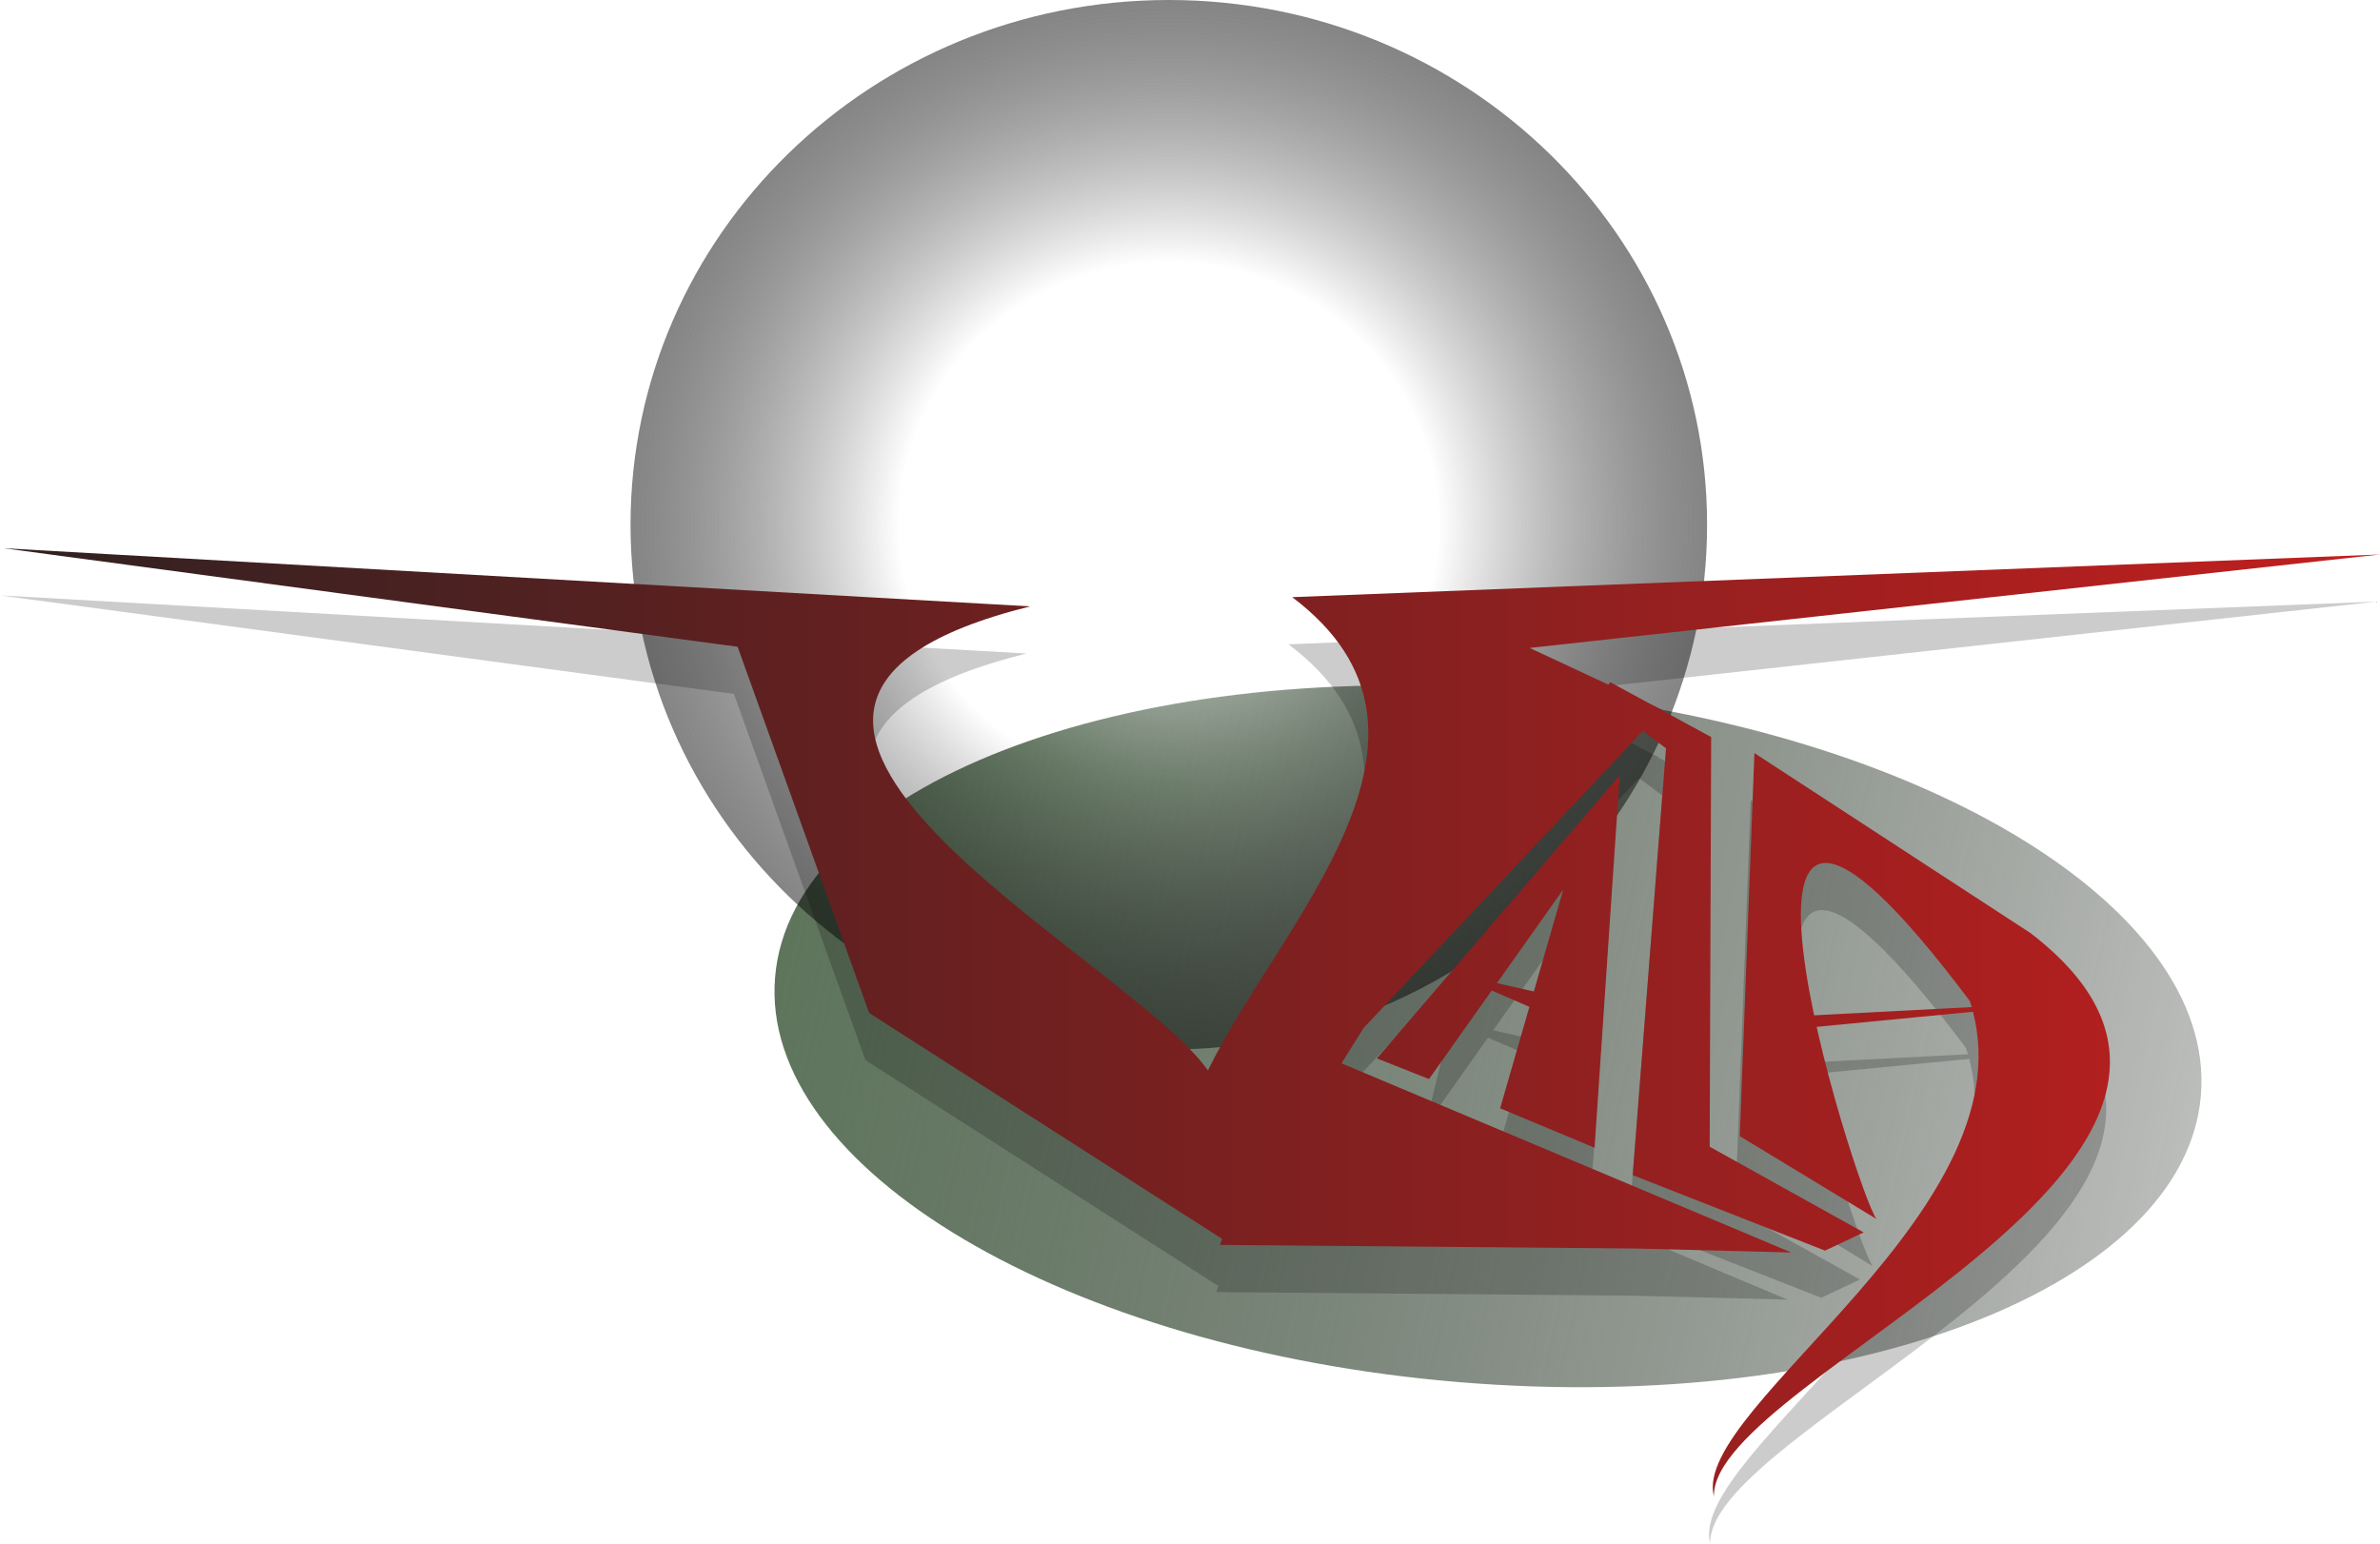
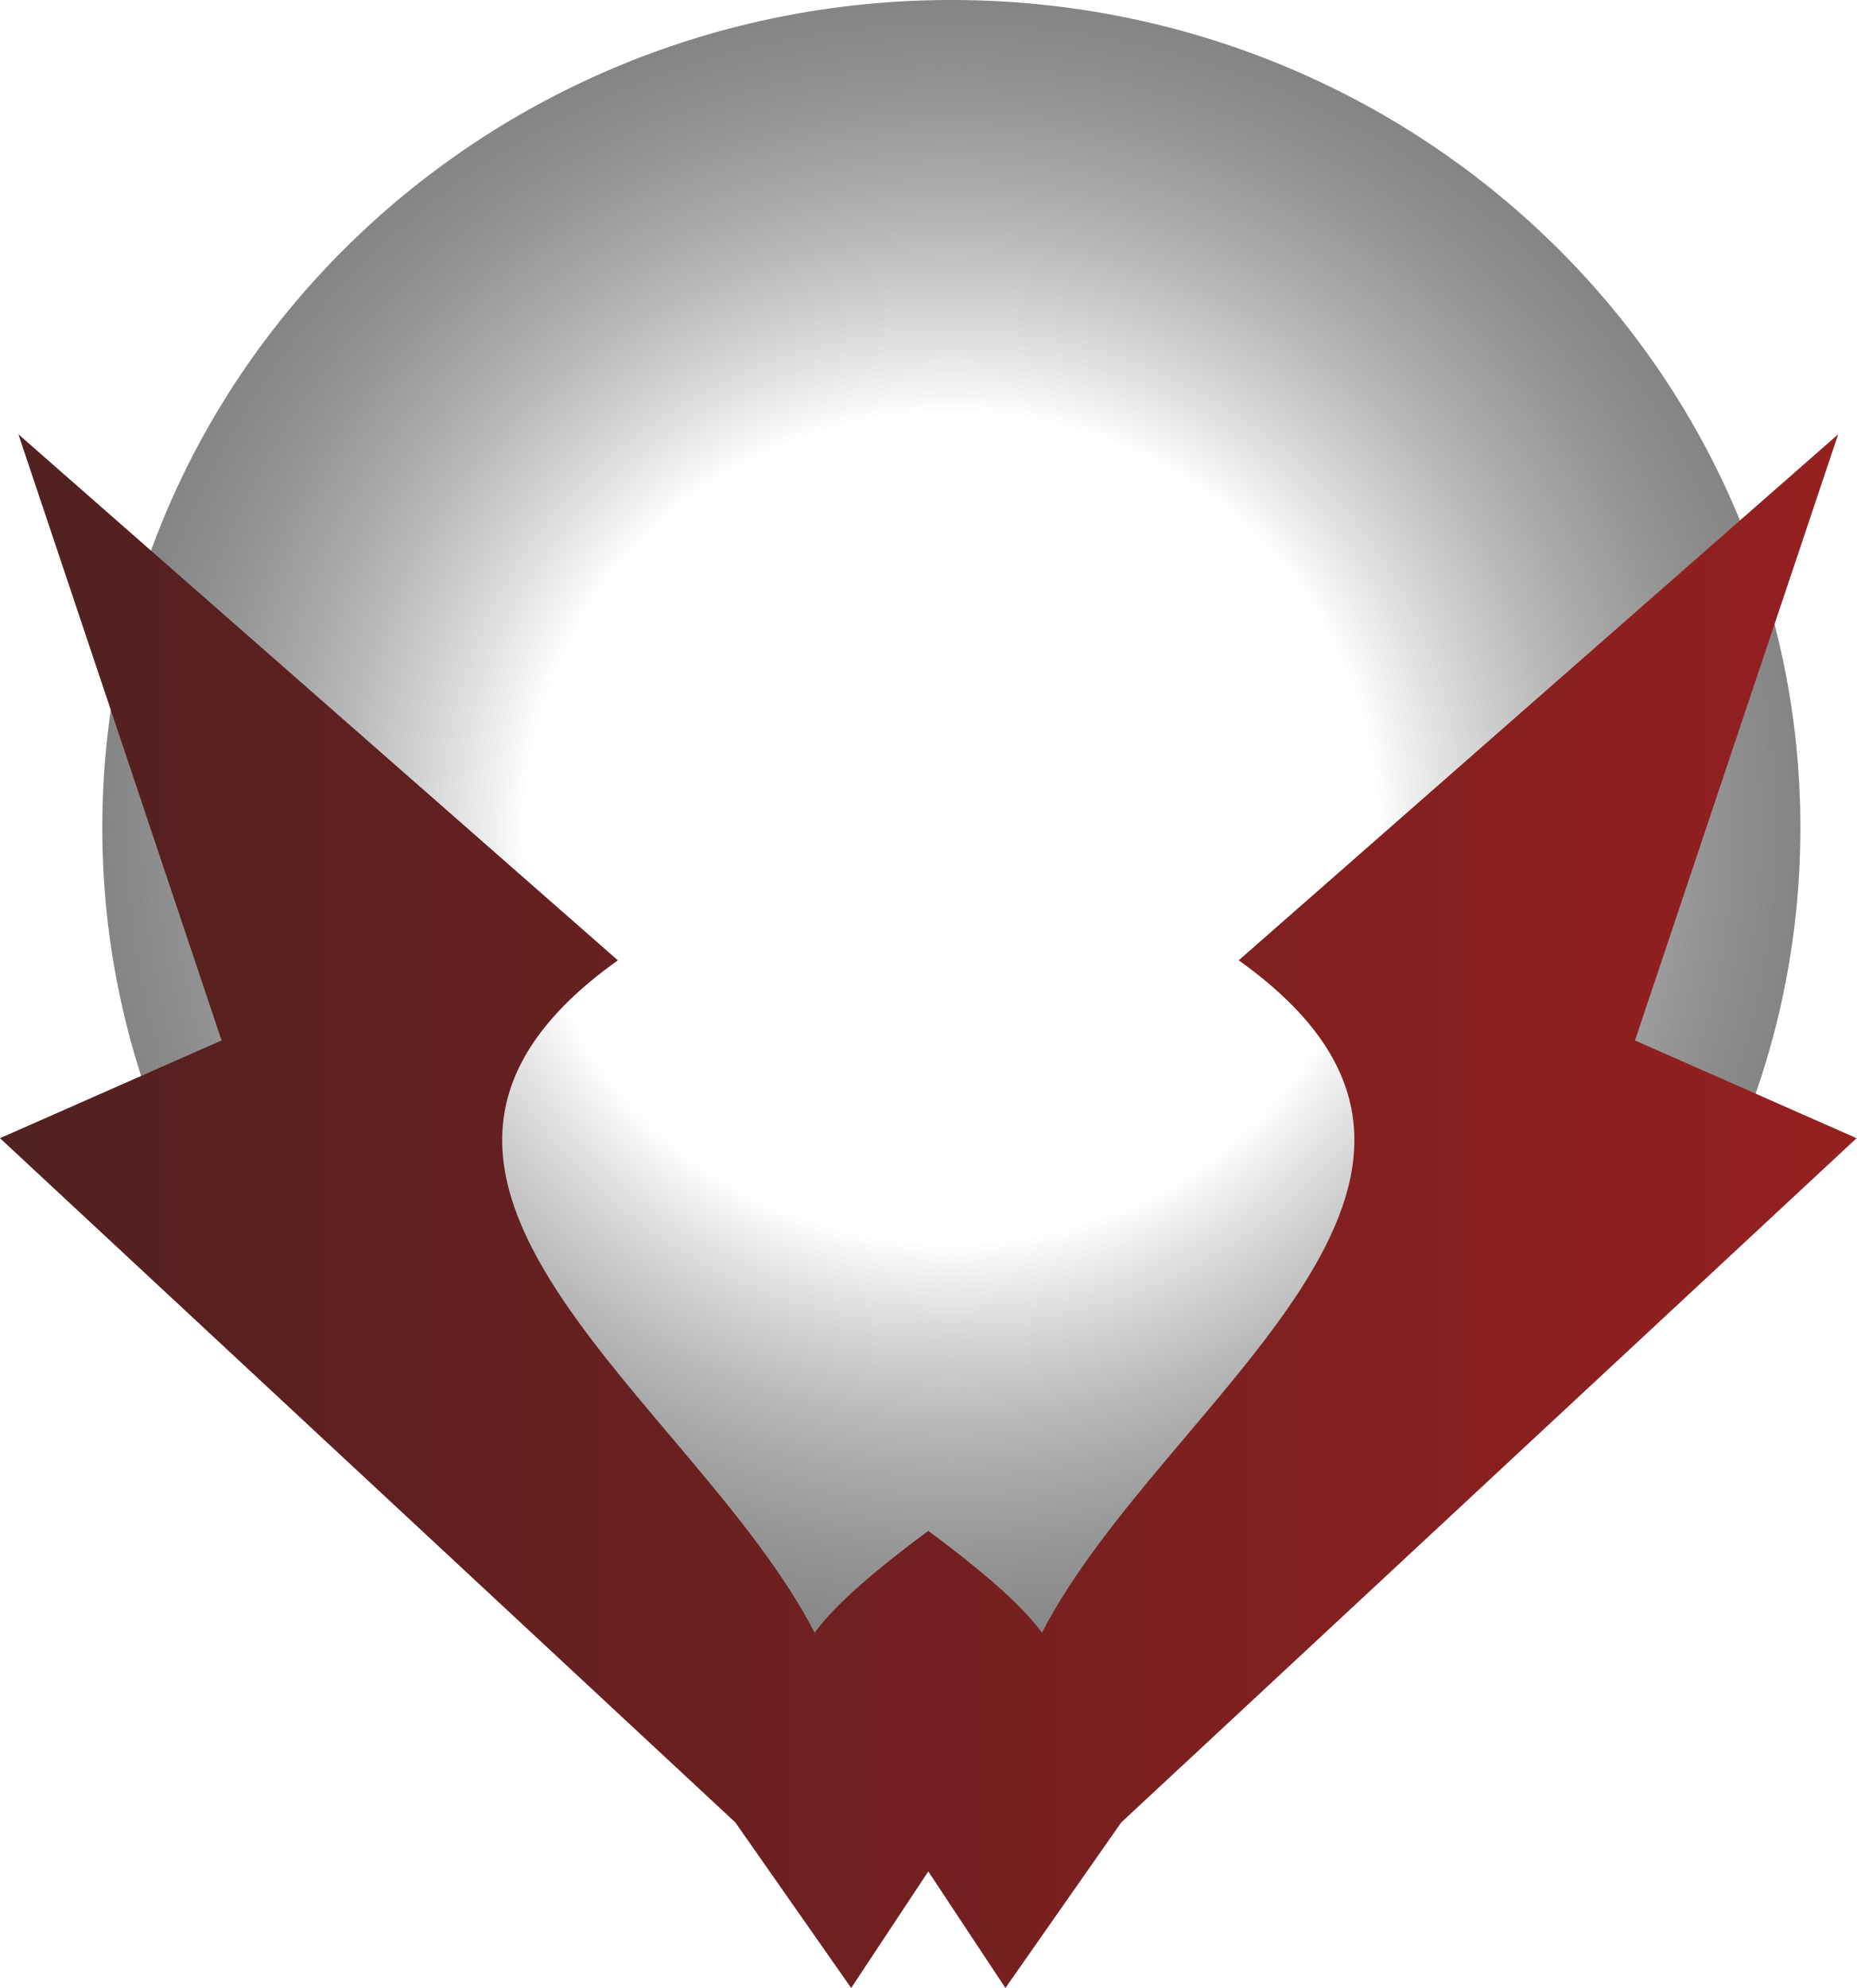
- <svg xmlns="http://www.w3.org/2000/svg" xmlns:xlink="http://www.w3.org/1999/xlink" width="74.325mm" height="48.208mm" viewBox="0 0 280.913 182.202" version="1.1" id="svg1">
+ <svg xmlns="http://www.w3.org/2000/svg" xmlns:xlink="http://www.w3.org/1999/xlink" width="36.757mm" height="39.363mm" viewBox="0 0 138.924 148.774" version="1.1" id="svg1">
  <defs id="defs1">
-     <linearGradient id="linearGradient22">
-       <stop style="stop-color:hsl(230, 38.041, 31.947);stop-opacity:1;" offset="0" id="stop52" />
-       <stop style="stop-color:hsl(318, 25.532, 32.528);stop-opacity:1;" offset="0.265" id="stop20" />
-       <stop style="stop-color:hsl(0, 6.221, 46.238);stop-opacity:1;" offset="0.708" id="stop21" />
-       <stop style="stop-color:hsl(219, 62.712, 30.749);stop-opacity:1;" offset="1" id="stop22" />
-     </linearGradient>
    <linearGradient id="gradient26">
      <stop style="stop-color:#ffffff;stop-opacity:1;" offset="0" id="stop26" />
      <stop style="stop-color:hsl(337, 71.69, 73.909);stop-opacity:0.479;" offset="1" id="stop27" />
    </linearGradient>
-     <radialGradient xlink:href="#gradient26" id="radialGradient27" cx="500.071" cy="443.216" fx="500.071" fy="443.216" r="71.452" gradientTransform="matrix(0.8891756,0,0,0.8669316,53.82697,60.59557)" gradientUnits="userSpaceOnUse" />
-     <linearGradient id="linearGradient89">
-       <stop style="stop-color:hsl(230, 38.041, 31.947);stop-opacity:1;" offset="0" id="stop86" />
-       <stop style="stop-color:hsl(318, 25.532, 32.528);stop-opacity:1;" offset="0.265" id="stop87" />
-       <stop style="stop-color:hsl(0, 6.221, 46.238);stop-opacity:1;" offset="0.708" id="stop88" />
-       <stop style="stop-color:hsl(219, 62.712, 30.749);stop-opacity:1;" offset="1" id="stop89" />
-     </linearGradient>
-     <radialGradient xlink:href="#linearGradient22" id="radialGradient95" gradientUnits="userSpaceOnUse" gradientTransform="matrix(1,0,0,1.094427,0,-46.98498)" cx="501.905" cy="497.58" fx="501.905" fy="497.58" r="140.237" spreadMethod="reflect" />
-     <radialGradient xlink:href="#linearGradient22" id="radialGradient96" gradientUnits="userSpaceOnUse" gradientTransform="matrix(1,0,0,1.094427,0,-46.98498)" cx="501.905" cy="497.58" fx="501.905" fy="497.58" r="140.237" spreadMethod="reflect" />
-     <radialGradient xlink:href="#linearGradient22" id="radialGradient97" gradientUnits="userSpaceOnUse" gradientTransform="matrix(1,0,0,1.094427,0,-46.98498)" cx="501.905" cy="497.58" fx="501.905" fy="497.58" r="140.237" spreadMethod="reflect" />
-     <radialGradient xlink:href="#linearGradient22" id="radialGradient98" gradientUnits="userSpaceOnUse" gradientTransform="matrix(1,0,0,1.094427,0,-46.98498)" cx="501.905" cy="497.58" fx="501.905" fy="497.58" r="140.237" spreadMethod="reflect" />
-     <radialGradient xlink:href="#linearGradient22" id="radialGradient99" gradientUnits="userSpaceOnUse" gradientTransform="matrix(1,0,0,1.094427,0,-46.98498)" cx="501.905" cy="497.58" fx="501.905" fy="497.58" r="140.237" spreadMethod="reflect" />
-     <radialGradient xlink:href="#linearGradient22" id="radialGradient100" gradientUnits="userSpaceOnUse" gradientTransform="matrix(1,0,0,1.094427,0,-46.98498)" cx="501.905" cy="497.58" fx="501.905" fy="497.58" r="140.237" spreadMethod="reflect" />
-     <radialGradient xlink:href="#linearGradient22" id="radialGradient101" gradientUnits="userSpaceOnUse" gradientTransform="matrix(1,0,0,1.094427,0,-46.98498)" cx="501.905" cy="497.58" fx="501.905" fy="497.58" r="140.237" spreadMethod="reflect" />
-     <radialGradient xlink:href="#linearGradient89" id="radialGradient102" gradientUnits="userSpaceOnUse" gradientTransform="matrix(1,0,0,1.094427,0,-46.98498)" cx="501.905" cy="497.58" fx="501.905" fy="497.58" r="140.237" spreadMethod="reflect" />
-     <linearGradient id="gradient106">
-       <stop style="stop-color:#5e755c;stop-opacity:1;" offset="0" id="stop106" />
-       <stop style="stop-color:hsl(103, 28.031, 67.393);stop-opacity:0;" offset="1" id="stop107" />
-     </linearGradient>
-     <linearGradient xlink:href="#gradient106" id="linearGradient107" x1="491.58" y1="459.25" x2="728.774" y2="490.652" gradientUnits="userSpaceOnUse" />
+     <radialGradient xlink:href="#gradient26" id="radialGradient27" cx="500.071" cy="443.216" fx="500.071" fy="443.216" r="71.452" gradientTransform="matrix(0.8891756,0,0,0.8669316,51.94573,59.21662)" gradientUnits="userSpaceOnUse" />
    <linearGradient id="gradient145">
      <stop style="stop-color:#302121;stop-opacity:1;" offset="0" id="stop145" />
      <stop style="stop-color:#c21f1f;stop-opacity:1;" offset="1" id="stop146" />
    </linearGradient>
    <linearGradient xlink:href="#gradient145" id="linearGradient146" x1="361.668" y1="497.58" x2="642.142" y2="497.58" gradientUnits="userSpaceOnUse" />
+     <linearGradient xlink:href="#linearGradient148" id="linearGradient147" gradientUnits="userSpaceOnUse" x1="361.668" y1="497.58" x2="642.142" y2="497.58" gradientTransform="matrix(1.057723,0,0,1,-24.59684,0)" />
+     <linearGradient id="linearGradient148">
+       <stop style="stop-color:#302121;stop-opacity:1;" offset="0" id="stop147" />
+       <stop style="stop-color:#c21f1f;stop-opacity:1;" offset="1" id="stop148" />
+     </linearGradient>
  </defs>
-   <g id="layer1" transform="translate(-360.5223,-382.8898)">
-     <ellipse style="mix-blend-mode:normal;fill:url(#linearGradient107);stroke-width:0.432" id="ellipse52" cx="576.013" cy="459.25" rx="84.434" ry="40.965" transform="rotate(4.733461)" />
-     <ellipse style="mix-blend-mode:hard-light;fill:url(#radialGradient27);stroke-width:0.461;stroke-dasharray:none" id="path2" cx="498.478" cy="444.833" rx="63.533" ry="61.944" />
-     <g id="g95" style="opacity:0.2;mix-blend-mode:multiply;fill:url(#radialGradient102);stroke:none;stroke-width:1.001;stroke-dasharray:none" transform="matrix(1,0,0,0.3646179,-1.14554,327.7034)">
-       <path style="fill:url(#radialGradient95);stroke:none;stroke-width:1.001;stroke-linecap:butt;stroke-linejoin:miter;stroke-dasharray:none;stroke-opacity:1" d="m 361.668,344.101 86.62,31.894 15.526,118.563 42.501,74.592 15.844,-69.694 35.301,-103.016 -15.676,-20.059 100.358,-30.261 -128.393,13.816 c 21.56,44.61 -1.356,104.998 -9.947,153.217 -9.509,-37.074 -69.074,-117.381 -20.985,-150.231 z" id="path89" />
-       <path style="fill:url(#radialGradient96);stroke:none;stroke-width:1.001;stroke-linecap:butt;stroke-linejoin:miter;stroke-dasharray:none;stroke-opacity:1" d="m 533.301,478.005 19.103,-60.358 -2.97,120.537 -11.145,-12.768 7.459,-70.881 -15.855,61.417 z" id="path90" />
-       <path style="fill:url(#radialGradient97);stroke:none;stroke-width:1.001;stroke-linecap:butt;stroke-linejoin:miter;stroke-dasharray:none;stroke-opacity:1" d="m 549.862,392.512 8.007,16.359 -3.93,138.185 22.696,24.435 4.562,-5.905 -18.173,-27.734 0.174,-132.632 -11.911,-17.746 z" id="path91" />
-       <path style="fill:url(#radialGradient98);stroke:none;stroke-width:1.001;stroke-linecap:butt;stroke-linejoin:miter;stroke-dasharray:none;stroke-opacity:1" d="m 566.577,534.429 1.725,-124.014 32.572,58.242 c 34.624,72.789 -37.682,143.315 -37.349,182.402 -2.789,-29.058 38.191,-93.798 30.202,-160.381 -35.35,-129.198 -13.429,61.994 -11.013,70.586 z" id="path92" />
-       <path style="fill:url(#radialGradient99);stroke:none;stroke-width:1.001;stroke-linecap:butt;stroke-linejoin:miter;stroke-dasharray:none;stroke-opacity:1;filter:url(#filter78)" d="m 570.649,495.979 36.125,-5.169 -33.566,8.874 z" id="path93" />
-       <path style="fill:url(#radialGradient100);stroke:none;stroke-width:1.001;stroke-linecap:butt;stroke-linejoin:miter;stroke-dasharray:none;stroke-opacity:1" d="m 544.992,496.419 -12.631,-14.991 11.916,7.42 z" id="path94" />
-       <path style="fill:url(#radialGradient101);stroke:none;stroke-width:1.001;stroke-linecap:butt;stroke-linejoin:miter;stroke-dasharray:none;stroke-opacity:1" d="m 513.417,503.755 59.234,68.339 -18.454,-1.286 -48.977,-1.162 z" id="path95" />
-     </g>
+   <g id="layer1" transform="translate(-425.4106,-381.5109)">
+     <ellipse style="mix-blend-mode:hard-light;fill:url(#radialGradient27);stroke-width:0.461;stroke-dasharray:none" id="path2" cx="496.597" cy="443.454" rx="63.533" ry="61.944" />
    <g id="g1" style="fill:url(#linearGradient146);fill-opacity:1;fill-rule:evenodd;stroke:none;stroke-width:1.001;stroke-dasharray:none" transform="matrix(1,0,0,0.3646179,-0.7065394,322.1391)">
-       <path style="fill:url(#linearGradient146);fill-rule:evenodd;stroke:none;stroke-width:1.001;stroke-linecap:butt;stroke-linejoin:miter;stroke-dasharray:none;stroke-opacity:1" d="m 361.668,344.101 86.62,31.894 15.526,118.563 42.501,74.592 15.844,-69.694 35.301,-103.016 -15.676,-20.059 100.358,-30.261 -128.393,13.816 c 21.56,44.61 -1.356,104.998 -9.947,153.217 -9.509,-37.074 -69.074,-117.381 -20.985,-150.231 z" id="path1" />
-       <path style="fill:url(#linearGradient146);fill-rule:evenodd;stroke:none;stroke-width:1.001;stroke-linecap:butt;stroke-linejoin:miter;stroke-dasharray:none;stroke-opacity:1" d="m 523.745,509.264 28.659,-91.617 -2.97,120.537 -11.145,-12.768 7.459,-70.881 -15.855,61.417 z" id="path3" />
-       <path style="fill:url(#linearGradient146);fill-rule:evenodd;stroke:none;stroke-width:1.001;stroke-linecap:butt;stroke-linejoin:miter;stroke-dasharray:none;stroke-opacity:1" d="m 549.862,392.512 8.007,16.359 -3.93,138.185 22.696,24.435 4.562,-5.905 -18.173,-27.734 0.174,-132.632 -11.911,-17.746 z" id="path4" />
-       <path style="fill:url(#linearGradient146);fill-rule:evenodd;stroke:none;stroke-width:1.001;stroke-linecap:butt;stroke-linejoin:miter;stroke-dasharray:none;stroke-opacity:1" d="m 566.577,534.429 1.725,-124.014 32.572,58.242 c 34.624,72.789 -37.682,143.315 -37.349,182.402 -2.789,-29.058 38.191,-93.798 30.202,-160.381 -35.35,-129.198 -13.429,61.994 -11.013,70.586 z" id="path5" />
-       <path style="fill:url(#linearGradient146);fill-rule:evenodd;stroke:none;stroke-width:1.001;stroke-linecap:butt;stroke-linejoin:miter;stroke-dasharray:none;stroke-opacity:1;filter:url(#filter78)" d="m 570.649,495.979 36.125,-5.169 -33.566,8.874 z" id="path6" />
-       <path style="fill:url(#linearGradient146);fill-rule:evenodd;stroke:none;stroke-width:1.001;stroke-linecap:butt;stroke-linejoin:miter;stroke-dasharray:none;stroke-opacity:1" d="m 544.992,496.419 -12.631,-14.991 11.916,7.42 z" id="path7" />
-       <path style="fill:url(#linearGradient146);fill-rule:evenodd;stroke:none;stroke-width:1.001;stroke-linecap:butt;stroke-linejoin:miter;stroke-dasharray:none;stroke-opacity:1" d="m 513.417,503.755 59.234,68.339 -18.454,-1.286 -48.977,-1.162 z" id="path8" />
+       <path style="fill:url(#linearGradient147);fill-rule:evenodd;stroke:none;stroke-width:1.03;stroke-linecap:butt;stroke-linejoin:miter;stroke-dasharray:none;stroke-opacity:1" d="m 427.494,251.967 15.203,124.414 -16.58,20.059 55.023,140.439 8.668,33.98 5.771,-23.924 5.77,23.924 8.668,-33.98 55.023,-140.439 -16.58,-20.059 15.203,-124.414 -44.857,107.969 c 22.805,44.61 -5.634,89.771 -14.721,137.99 -1.699,-6.262 -4.789,-13.324 -8.506,-20.895 -3.717,7.57 -6.809,14.632 -8.508,20.895 -9.086,-48.219 -37.525,-93.38 -14.721,-137.99 z" id="path1" />
    </g>
  </g>
</svg>
